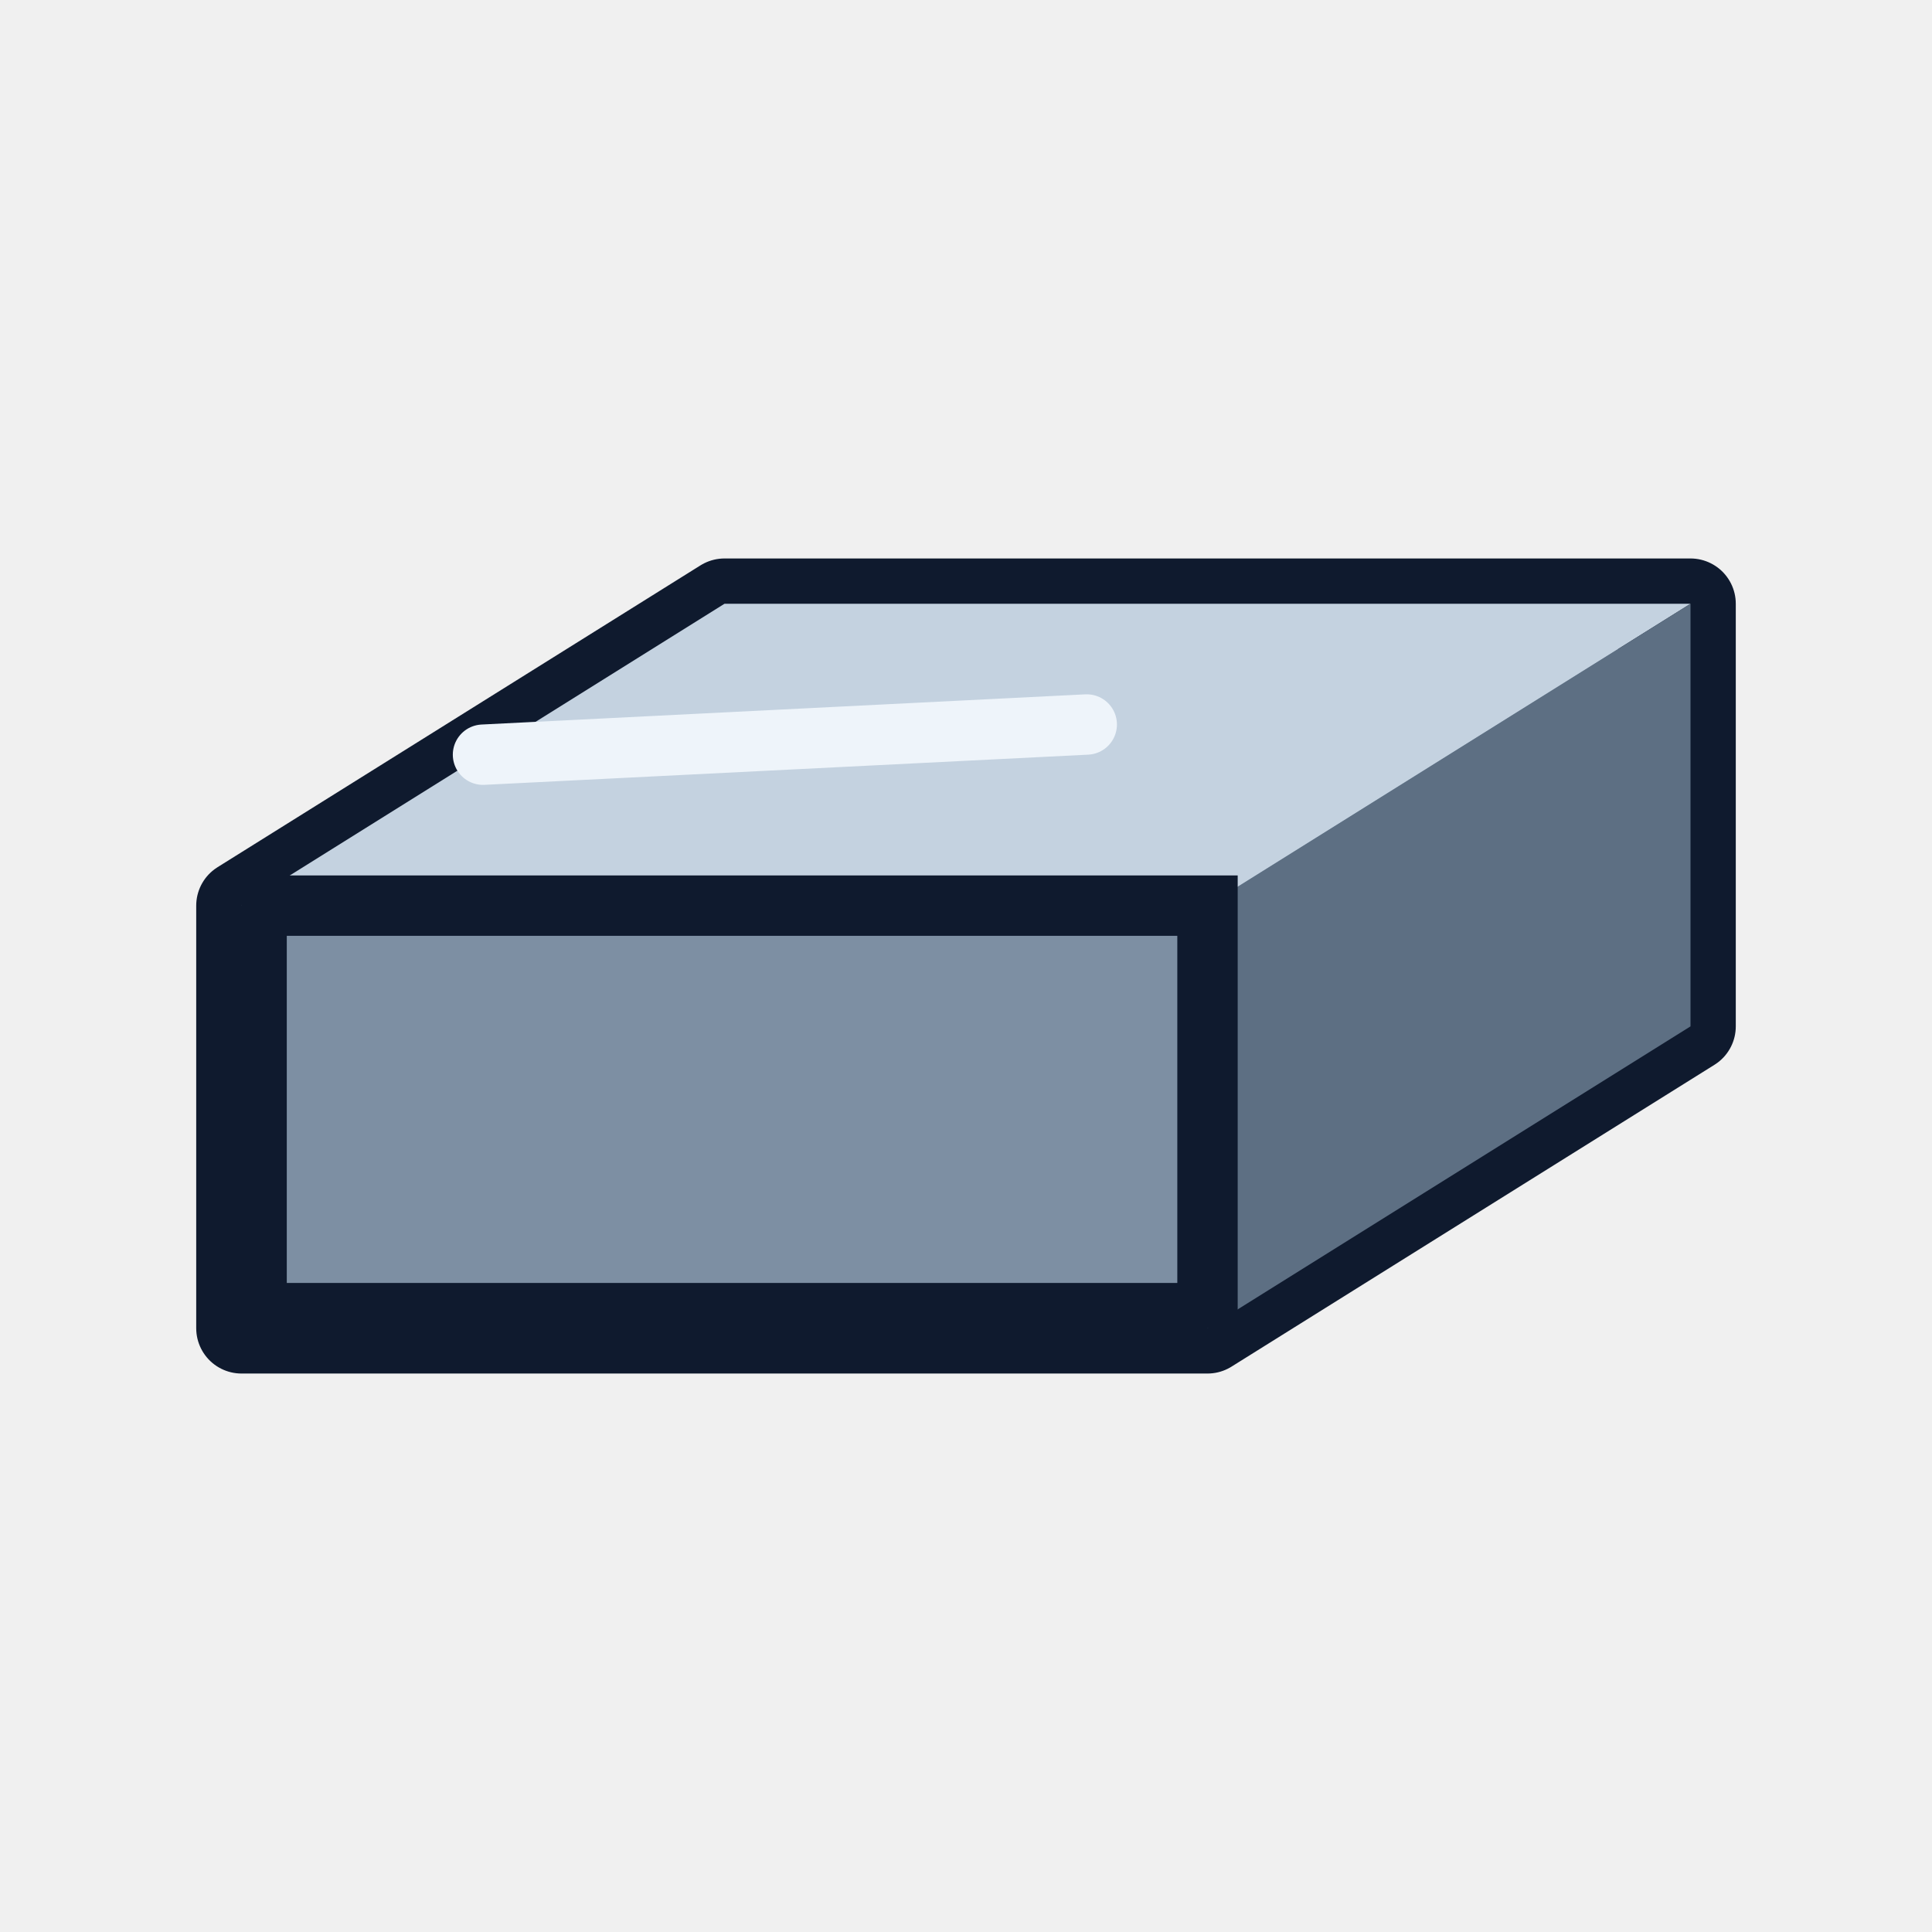
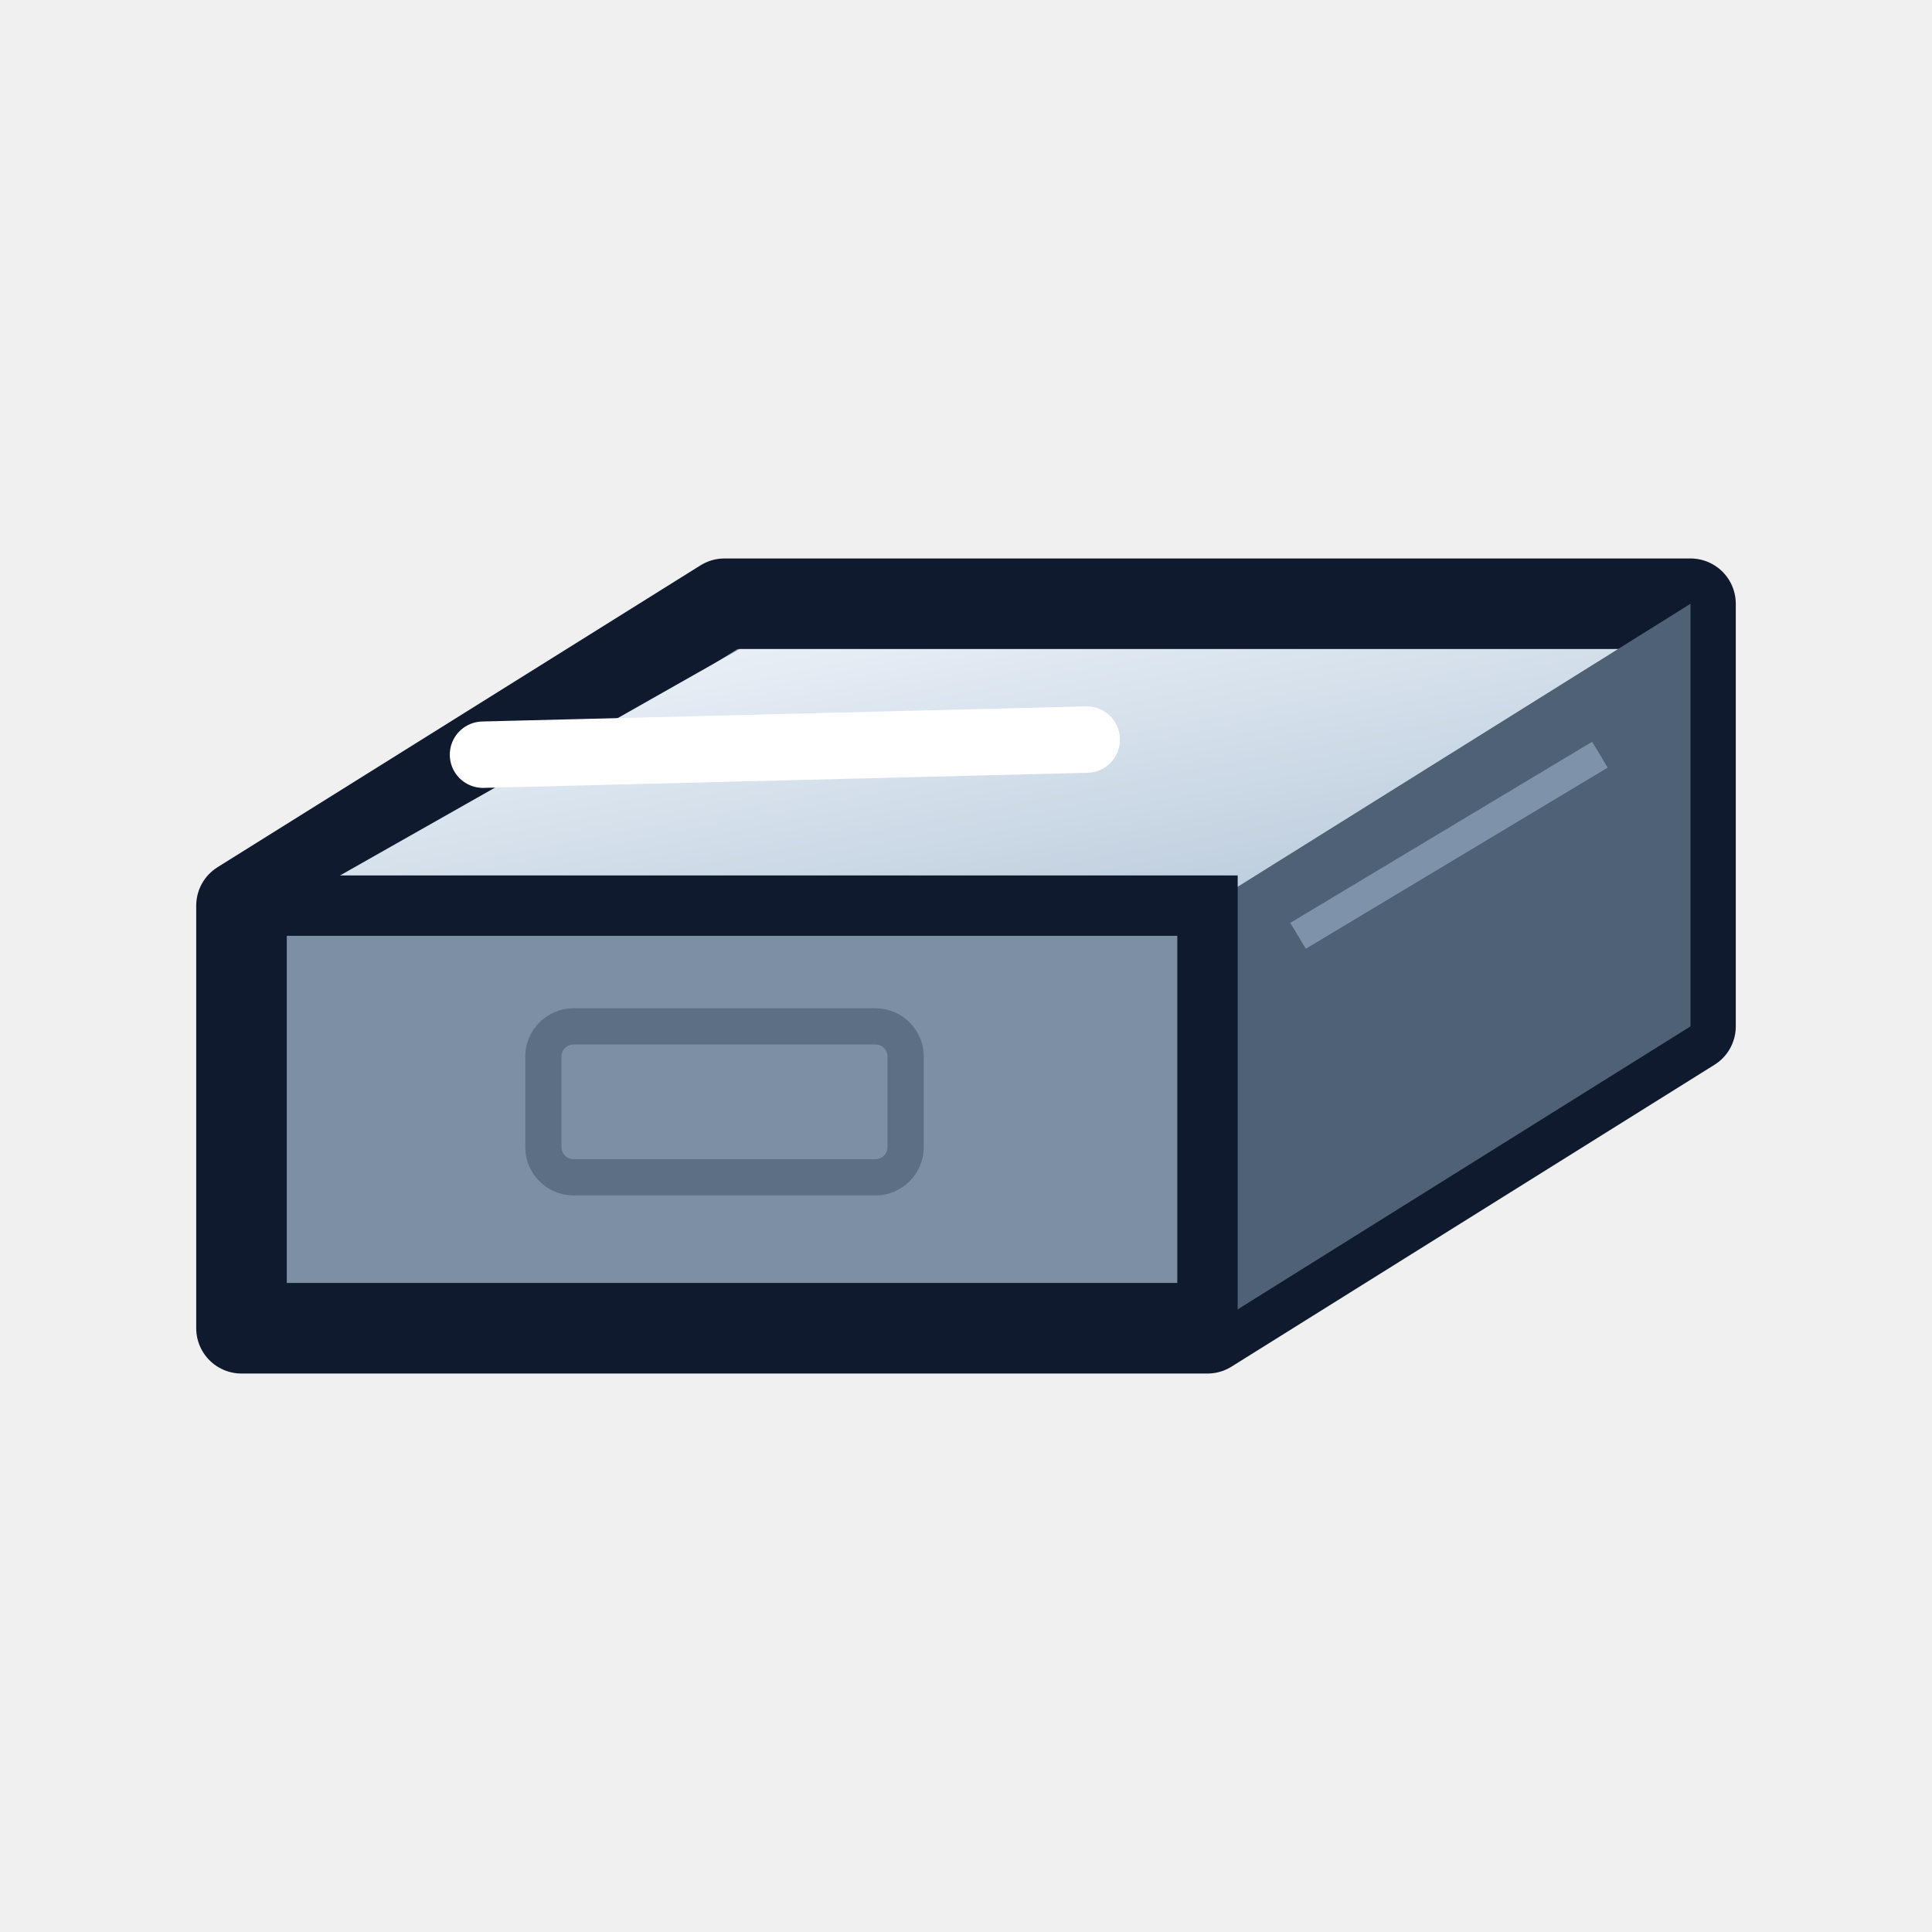
<svg xmlns="http://www.w3.org/2000/svg" viewBox="0 0 64 64">
-   <path d="M8 30 L24 20 L56 20 L56 34 L40 44 L8 44 Z" fill="#7d8fa3" stroke="#0f1a2e" stroke-width="3" stroke-linejoin="round" />
-   <path d="M8 30 L24 20 L56 20 L40 30 Z" fill="#c4d2e0" />
-   <path d="M40 30 L56 20 L56 34 L40 44 Z" fill="#5d6f83" />
-   <path d="M8 30 H40 V44" fill="none" stroke="#0f1a2e" stroke-width="2" />
-   <path d="M16 25 L36 24" stroke="#eef4fa" stroke-width="2" stroke-linecap="round" />
+   <defs>
+     <linearGradient id="iSteelTop" x1="0" y1="0" x2="1" y2="1">
+       <stop offset="0" stop-color="#f2f7fc" />
+       <stop offset="1" stop-color="#b4c6d8" />
+     </linearGradient>
+   </defs>
+   <g>
+     <path d="M8 30 L24 20 L56 20 L56 34 L40 44 L8 44 Z" fill="#7d8fa3" stroke="#0f1a2e" stroke-width="3" stroke-linejoin="round" />
+     <path d="M9.5 30 L24.5 21.5 L54 21.5 L40 30 Z" fill="url(#iSteelTop)" />
+     <path d="M40 30 L56 20 L56 34 L40 44 Z" fill="#4f6175" />
+     <path d="M8 30 H40 V44" fill="none" stroke="#0f1a2e" stroke-width="2" />
+     <path d="M16 25 L36 24.5" stroke="#ffffff" stroke-width="2.2" stroke-linecap="round" />
+     <rect x="18" y="34" width="12" height="5" rx="1" fill="none" stroke="#5d6f83" stroke-width="1.2" />
+     <path d="M43 31 L53 25" stroke="#8aa0b8" stroke-width="1" opacity="0.8" />
+   </g>
</svg>
